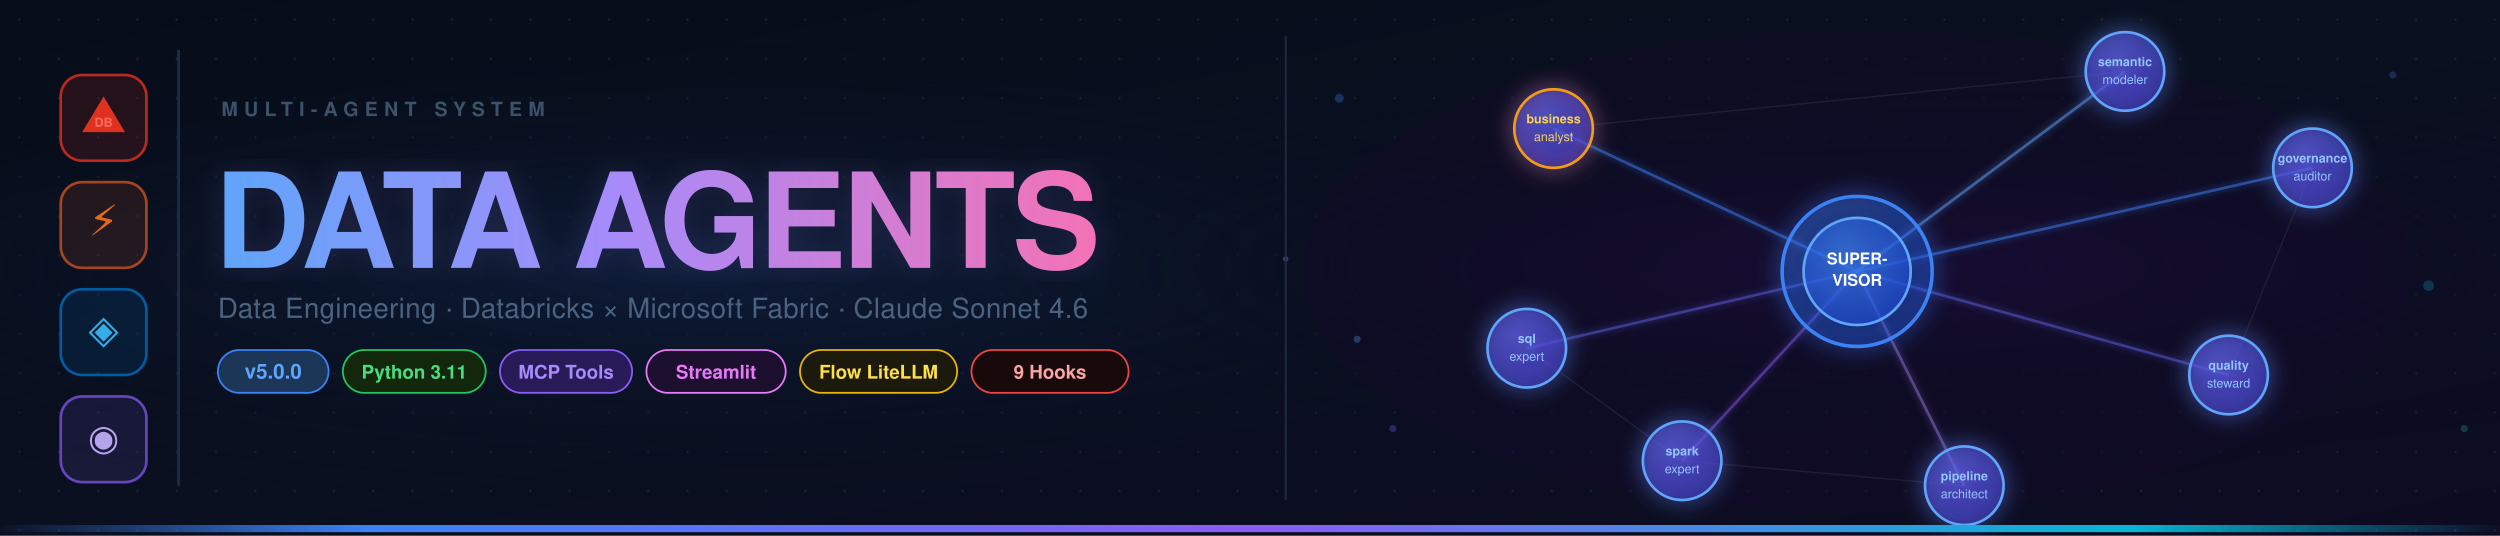
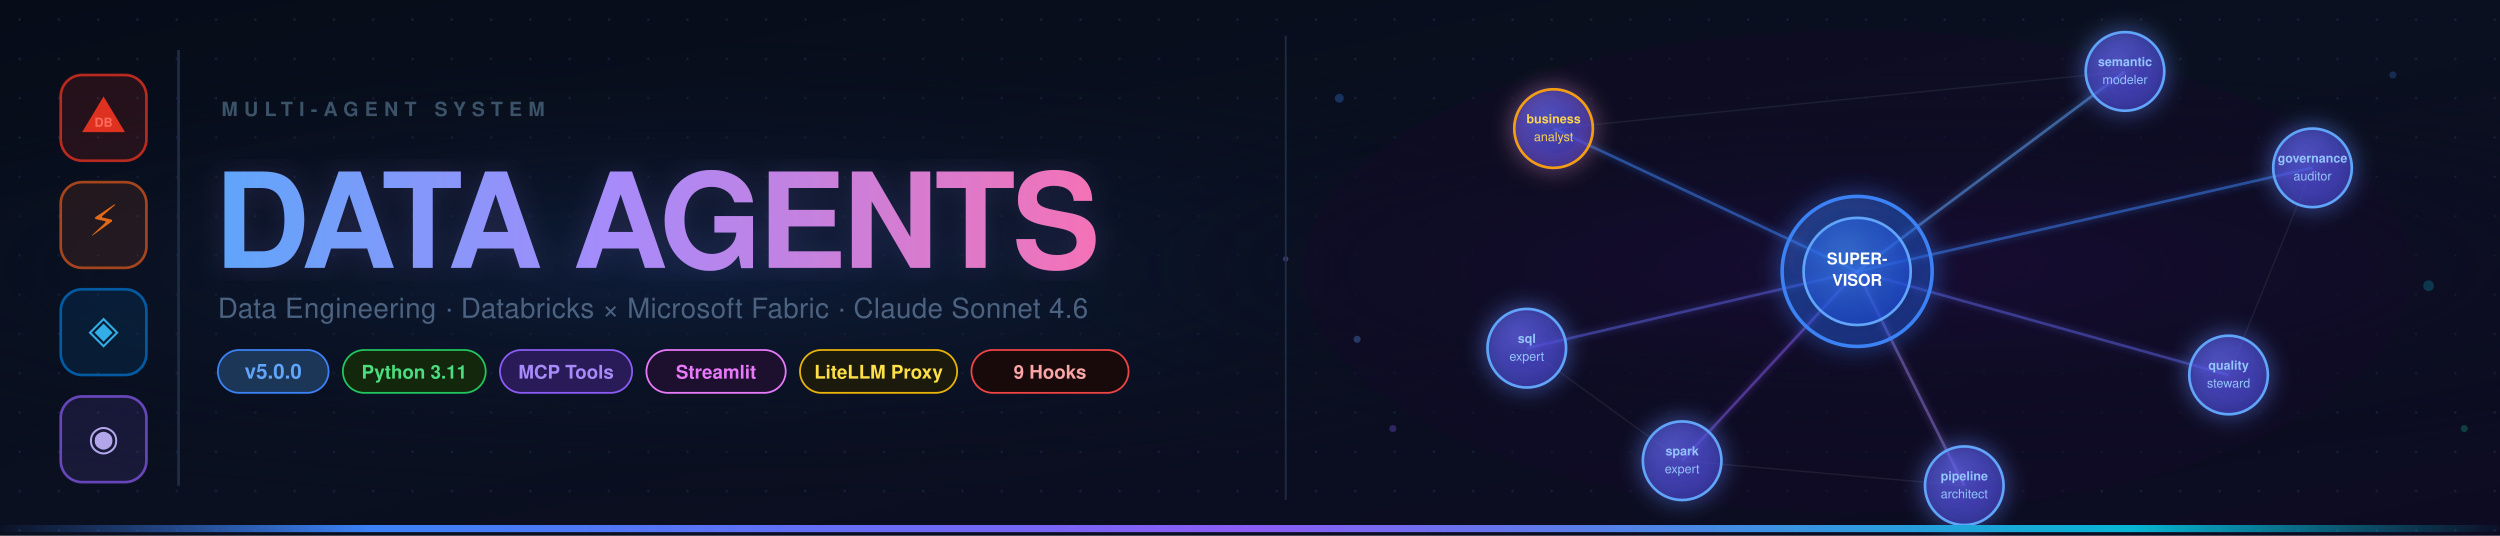
<svg xmlns="http://www.w3.org/2000/svg" viewBox="0 0 1400 300" font-family="'Segoe UI',system-ui,-apple-system,Helvetica,Arial,sans-serif">
  <defs>
    <linearGradient id="bgMain" x1="0%" y1="0%" x2="100%" y2="100%">
      <stop offset="0%" stop-color="#060C18" />
      <stop offset="50%" stop-color="#0A1020" />
      <stop offset="100%" stop-color="#0D0B22" />
    </linearGradient>
    <radialGradient id="bgGlow1" cx="28%" cy="50%" r="45%">
      <stop offset="0%" stop-color="#0F2040" stop-opacity="0.8" />
      <stop offset="100%" stop-color="#060C18" stop-opacity="0" />
    </radialGradient>
    <radialGradient id="bgGlow2" cx="78%" cy="50%" r="38%">
      <stop offset="0%" stop-color="#1A0F38" stop-opacity="0.7" />
      <stop offset="100%" stop-color="#060C18" stop-opacity="0" />
    </radialGradient>
    <linearGradient id="titleGrad" x1="0%" y1="0%" x2="100%" y2="0%">
      <stop offset="0%" stop-color="#60A5FA" />
      <stop offset="45%" stop-color="#A78BFA" />
      <stop offset="100%" stop-color="#F472B6" />
    </linearGradient>
    <linearGradient id="accentLine" x1="0%" y1="0%" x2="100%" y2="0%">
      <stop offset="0%" stop-color="#3B82F6" stop-opacity="0" />
      <stop offset="15%" stop-color="#3B82F6" />
      <stop offset="50%" stop-color="#8B5CF6" />
      <stop offset="85%" stop-color="#06B6D4" />
      <stop offset="100%" stop-color="#06B6D4" stop-opacity="0" />
    </linearGradient>
    <radialGradient id="netGlow" cx="75%" cy="50%" r="30%">
      <stop offset="0%" stop-color="#1E1040" stop-opacity="0.9" />
      <stop offset="100%" stop-color="#060C18" stop-opacity="0" />
    </radialGradient>
    <radialGradient id="supNodeGrad" cx="40%" cy="35%" r="65%">
      <stop offset="0%" stop-color="#3B82F6" />
      <stop offset="100%" stop-color="#1D4ED8" />
    </radialGradient>
    <radialGradient id="agentNodeGrad" cx="40%" cy="35%" r="65%">
      <stop offset="0%" stop-color="#6366F1" />
      <stop offset="100%" stop-color="#4338CA" />
    </radialGradient>
    <pattern id="dots" x="0" y="0" width="22" height="22" patternUnits="userSpaceOnUse">
      <circle cx="11" cy="11" r="0.65" fill="#1A2540" />
    </pattern>
    <filter id="nodeGlow" x="-60%" y="-60%" width="220%" height="220%">
      <feGaussianBlur stdDeviation="6" result="blur" />
      <feMerge>
        <feMergeNode in="blur" />
        <feMergeNode in="SourceGraphic" />
      </feMerge>
    </filter>
    <filter id="lineGlow" x="-10%" y="-10%" width="120%" height="120%">
      <feGaussianBlur stdDeviation="2" result="blur" />
      <feMerge>
        <feMergeNode in="blur" />
        <feMergeNode in="SourceGraphic" />
      </feMerge>
    </filter>
    <filter id="textGlow">
      <feGaussianBlur stdDeviation="8" result="blur" />
      <feMerge>
        <feMergeNode in="blur" />
        <feMergeNode in="SourceGraphic" />
      </feMerge>
    </filter>
  </defs>
  <rect width="1400" height="300" fill="url(#bgMain)" />
  <rect width="1400" height="300" fill="url(#dots)" />
  <rect width="1400" height="300" fill="url(#bgGlow1)" />
  <rect width="1400" height="300" fill="url(#bgGlow2)" />
  <rect width="1400" height="300" fill="url(#netGlow)" />
  <rect x="34" y="42" width="48" height="48" rx="12" fill="#FF3621" fill-opacity="0.12" stroke="#FF3621" stroke-width="1.5" stroke-opacity="0.7" />
  <polygon points="58,54 46,74 70,74" fill="#FF3621" fill-opacity="0.85" />
  <text x="58" y="71" text-anchor="middle" font-size="7" font-weight="700" fill="#FF6B5B" dy="0">DB</text>
  <rect x="34" y="102" width="48" height="48" rx="12" fill="#E25A1C" fill-opacity="0.12" stroke="#E25A1C" stroke-width="1.5" stroke-opacity="0.7" />
  <text x="58" y="132" text-anchor="middle" font-size="24" fill="#F97316" fill-opacity="0.9">⚡</text>
  <rect x="34" y="162" width="48" height="48" rx="12" fill="#0078D4" fill-opacity="0.12" stroke="#0078D4" stroke-width="1.5" stroke-opacity="0.7" />
  <text x="58" y="192" text-anchor="middle" font-size="22" fill="#38BDF8" fill-opacity="0.9">◈</text>
  <rect x="34" y="222" width="48" height="48" rx="12" fill="#8B5CF6" fill-opacity="0.12" stroke="#8B5CF6" stroke-width="1.5" stroke-opacity="0.7" />
  <text x="58" y="252" text-anchor="middle" font-size="20" fill="#C4B5FD" fill-opacity="0.9">◉</text>
  <line x1="100" y1="28" x2="100" y2="272" stroke="#1E2D45" stroke-width="1.5" />
  <text x="124" y="65" font-size="11" letter-spacing="3.5" fill="#3B5268" font-weight="600">MULTI-AGENT SYSTEM</text>
  <text x="120" y="150" font-size="74" font-weight="900" letter-spacing="-2" fill="#A78BFA" fill-opacity="0.15" filter="url(#textGlow)">DATA AGENTS</text>
  <text x="120" y="150" font-size="74" font-weight="900" letter-spacing="-2" fill="url(#titleGrad)">DATA AGENTS</text>
  <text x="122" y="178" font-size="15.5" fill="#4B6280" letter-spacing="0.2">Data Engineering · Databricks × Microsoft Fabric · Claude Sonnet 4.6</text>
  <rect x="122" y="196" width="62" height="24" rx="12" fill="#1E3A5F" fill-opacity="0.9" stroke="#3B82F6" stroke-width="1" />
  <text x="153" y="212" text-anchor="middle" font-size="11.5" font-weight="700" fill="#60A5FA">v5.0.0</text>
  <rect x="192" y="196" width="80" height="24" rx="12" fill="#14290A" fill-opacity="0.9" stroke="#22C55E" stroke-width="1" />
  <text x="232" y="212" text-anchor="middle" font-size="10.5" font-weight="600" fill="#4ADE80">Python 3.11</text>
  <rect x="280" y="196" width="74" height="24" rx="12" fill="#2D1B5E" fill-opacity="0.9" stroke="#8B5CF6" stroke-width="1" />
  <text x="317" y="212" text-anchor="middle" font-size="10.5" font-weight="600" fill="#A78BFA">MCP Tools</text>
  <rect x="362" y="196" width="78" height="24" rx="12" fill="#1F1030" fill-opacity="0.9" stroke="#E879F9" stroke-width="1" />
  <text x="401" y="212" text-anchor="middle" font-size="10.5" font-weight="600" fill="#E879F9">Streamlit</text>
  <rect x="448" y="196" width="88" height="24" rx="12" fill="#1E1A0A" fill-opacity="0.9" stroke="#EAB308" stroke-width="1" />
-   <text x="492" y="212" text-anchor="middle" font-size="10.5" font-weight="600" fill="#FDE047">Flow LiteLLM</text>
+   <text x="492" y="212" text-anchor="middle" font-size="10.5" font-weight="600" fill="#FDE047">LiteLLM Proxy</text>
  <rect x="544" y="196" width="88" height="24" rx="12" fill="#1A0808" fill-opacity="0.9" stroke="#EF4444" stroke-width="1" />
  <text x="588" y="212" text-anchor="middle" font-size="10.5" font-weight="600" fill="#FCA5A5">9 Hooks</text>
  <ellipse cx="1040" cy="152" rx="310" ry="135" fill="#130A28" fill-opacity="0.5" />
  <line x1="1040" y1="152" x2="870" y2="72" stroke="#3B82F6" stroke-width="1.5" stroke-opacity="0.5" filter="url(#lineGlow)" />
  <line x1="1040" y1="152" x2="855" y2="195" stroke="#6366F1" stroke-width="1.5" stroke-opacity="0.45" filter="url(#lineGlow)" />
  <line x1="1040" y1="152" x2="942" y2="258" stroke="#8B5CF6" stroke-width="1.5" stroke-opacity="0.45" filter="url(#lineGlow)" />
  <line x1="1040" y1="152" x2="1100" y2="272" stroke="#A78BFA" stroke-width="1.5" stroke-opacity="0.4" filter="url(#lineGlow)" />
  <line x1="1040" y1="152" x2="1248" y2="210" stroke="#6366F1" stroke-width="1.5" stroke-opacity="0.45" filter="url(#lineGlow)" />
  <line x1="1040" y1="152" x2="1295" y2="94" stroke="#3B82F6" stroke-width="1.5" stroke-opacity="0.5" filter="url(#lineGlow)" />
  <line x1="1040" y1="152" x2="1190" y2="40" stroke="#60A5FA" stroke-width="1.5" stroke-opacity="0.5" filter="url(#lineGlow)" />
  <line x1="870" y1="72" x2="1190" y2="40" stroke="#4B5563" stroke-width="0.8" stroke-opacity="0.25" />
  <line x1="1295" y1="94" x2="1248" y2="210" stroke="#4B5563" stroke-width="0.8" stroke-opacity="0.25" />
  <line x1="942" y1="258" x2="1100" y2="272" stroke="#4B5563" stroke-width="0.8" stroke-opacity="0.25" />
  <line x1="855" y1="195" x2="942" y2="258" stroke="#4B5563" stroke-width="0.8" stroke-opacity="0.25" />
  <circle cx="1040" cy="152" r="42" fill="url(#supNodeGrad)" fill-opacity="0.25" stroke="#3B82F6" stroke-width="2" filter="url(#nodeGlow)" />
  <circle cx="1040" cy="152" r="30" fill="url(#supNodeGrad)" fill-opacity="0.6" stroke="#60A5FA" stroke-width="1.5" />
  <text x="1040" y="148" text-anchor="middle" font-size="9" font-weight="700" fill="#FFFFFF">SUPER-</text>
  <text x="1040" y="160" text-anchor="middle" font-size="9" font-weight="700" fill="#FFFFFF">VISOR</text>
  <circle cx="870" cy="72" r="22" fill="url(#agentNodeGrad)" fill-opacity="0.5" stroke="#F59E0B" stroke-width="1.5" filter="url(#nodeGlow)" />
  <text x="870" y="69" text-anchor="middle" font-size="7" font-weight="700" fill="#FCD34D">business</text>
  <text x="870" y="79" text-anchor="middle" font-size="7" fill="#FCD34D">analyst</text>
  <circle cx="855" cy="195" r="22" fill="url(#agentNodeGrad)" fill-opacity="0.5" stroke="#60A5FA" stroke-width="1.5" filter="url(#nodeGlow)" />
  <text x="855" y="192" text-anchor="middle" font-size="7" font-weight="700" fill="#93C5FD">sql</text>
  <text x="855" y="202" text-anchor="middle" font-size="7" fill="#93C5FD">expert</text>
  <circle cx="942" cy="258" r="22" fill="url(#agentNodeGrad)" fill-opacity="0.5" stroke="#60A5FA" stroke-width="1.5" filter="url(#nodeGlow)" />
  <text x="942" y="255" text-anchor="middle" font-size="7" font-weight="700" fill="#93C5FD">spark</text>
  <text x="942" y="265" text-anchor="middle" font-size="7" fill="#93C5FD">expert</text>
  <circle cx="1100" cy="272" r="22" fill="url(#agentNodeGrad)" fill-opacity="0.5" stroke="#60A5FA" stroke-width="1.5" filter="url(#nodeGlow)" />
  <text x="1100" y="269" text-anchor="middle" font-size="7" font-weight="700" fill="#93C5FD">pipeline</text>
  <text x="1100" y="279" text-anchor="middle" font-size="7" fill="#93C5FD">architect</text>
  <circle cx="1248" cy="210" r="22" fill="url(#agentNodeGrad)" fill-opacity="0.5" stroke="#60A5FA" stroke-width="1.5" filter="url(#nodeGlow)" />
  <text x="1248" y="207" text-anchor="middle" font-size="7" font-weight="700" fill="#93C5FD">quality</text>
  <text x="1248" y="217" text-anchor="middle" font-size="7" fill="#93C5FD">steward</text>
  <circle cx="1295" cy="94" r="22" fill="url(#agentNodeGrad)" fill-opacity="0.5" stroke="#60A5FA" stroke-width="1.5" filter="url(#nodeGlow)" />
  <text x="1295" y="91" text-anchor="middle" font-size="7" font-weight="700" fill="#93C5FD">governance</text>
  <text x="1295" y="101" text-anchor="middle" font-size="7" fill="#93C5FD">auditor</text>
  <circle cx="1190" cy="40" r="22" fill="url(#agentNodeGrad)" fill-opacity="0.5" stroke="#60A5FA" stroke-width="1.5" filter="url(#nodeGlow)" />
  <text x="1190" y="37" text-anchor="middle" font-size="7" font-weight="700" fill="#93C5FD">semantic</text>
  <text x="1190" y="47" text-anchor="middle" font-size="7" fill="#93C5FD">modeler</text>
  <circle cx="750" cy="55" r="2.5" fill="#3B82F6" fill-opacity="0.3" />
  <circle cx="780" cy="240" r="2" fill="#8B5CF6" fill-opacity="0.3" />
  <circle cx="1360" cy="160" r="3" fill="#06B6D4" fill-opacity="0.25" />
  <circle cx="1340" cy="42" r="2" fill="#3B82F6" fill-opacity="0.25" />
  <circle cx="720" cy="145" r="1.5" fill="#A78BFA" fill-opacity="0.35" />
  <circle cx="760" cy="190" r="2" fill="#60A5FA" fill-opacity="0.3" />
  <circle cx="1380" cy="240" r="2" fill="#10B981" fill-opacity="0.3" />
  <line x1="720" y1="20" x2="720" y2="280" stroke="#1E2D45" stroke-width="1" />
  <rect x="0" y="294" width="1400" height="4" rx="2" fill="url(#accentLine)" />
</svg>
